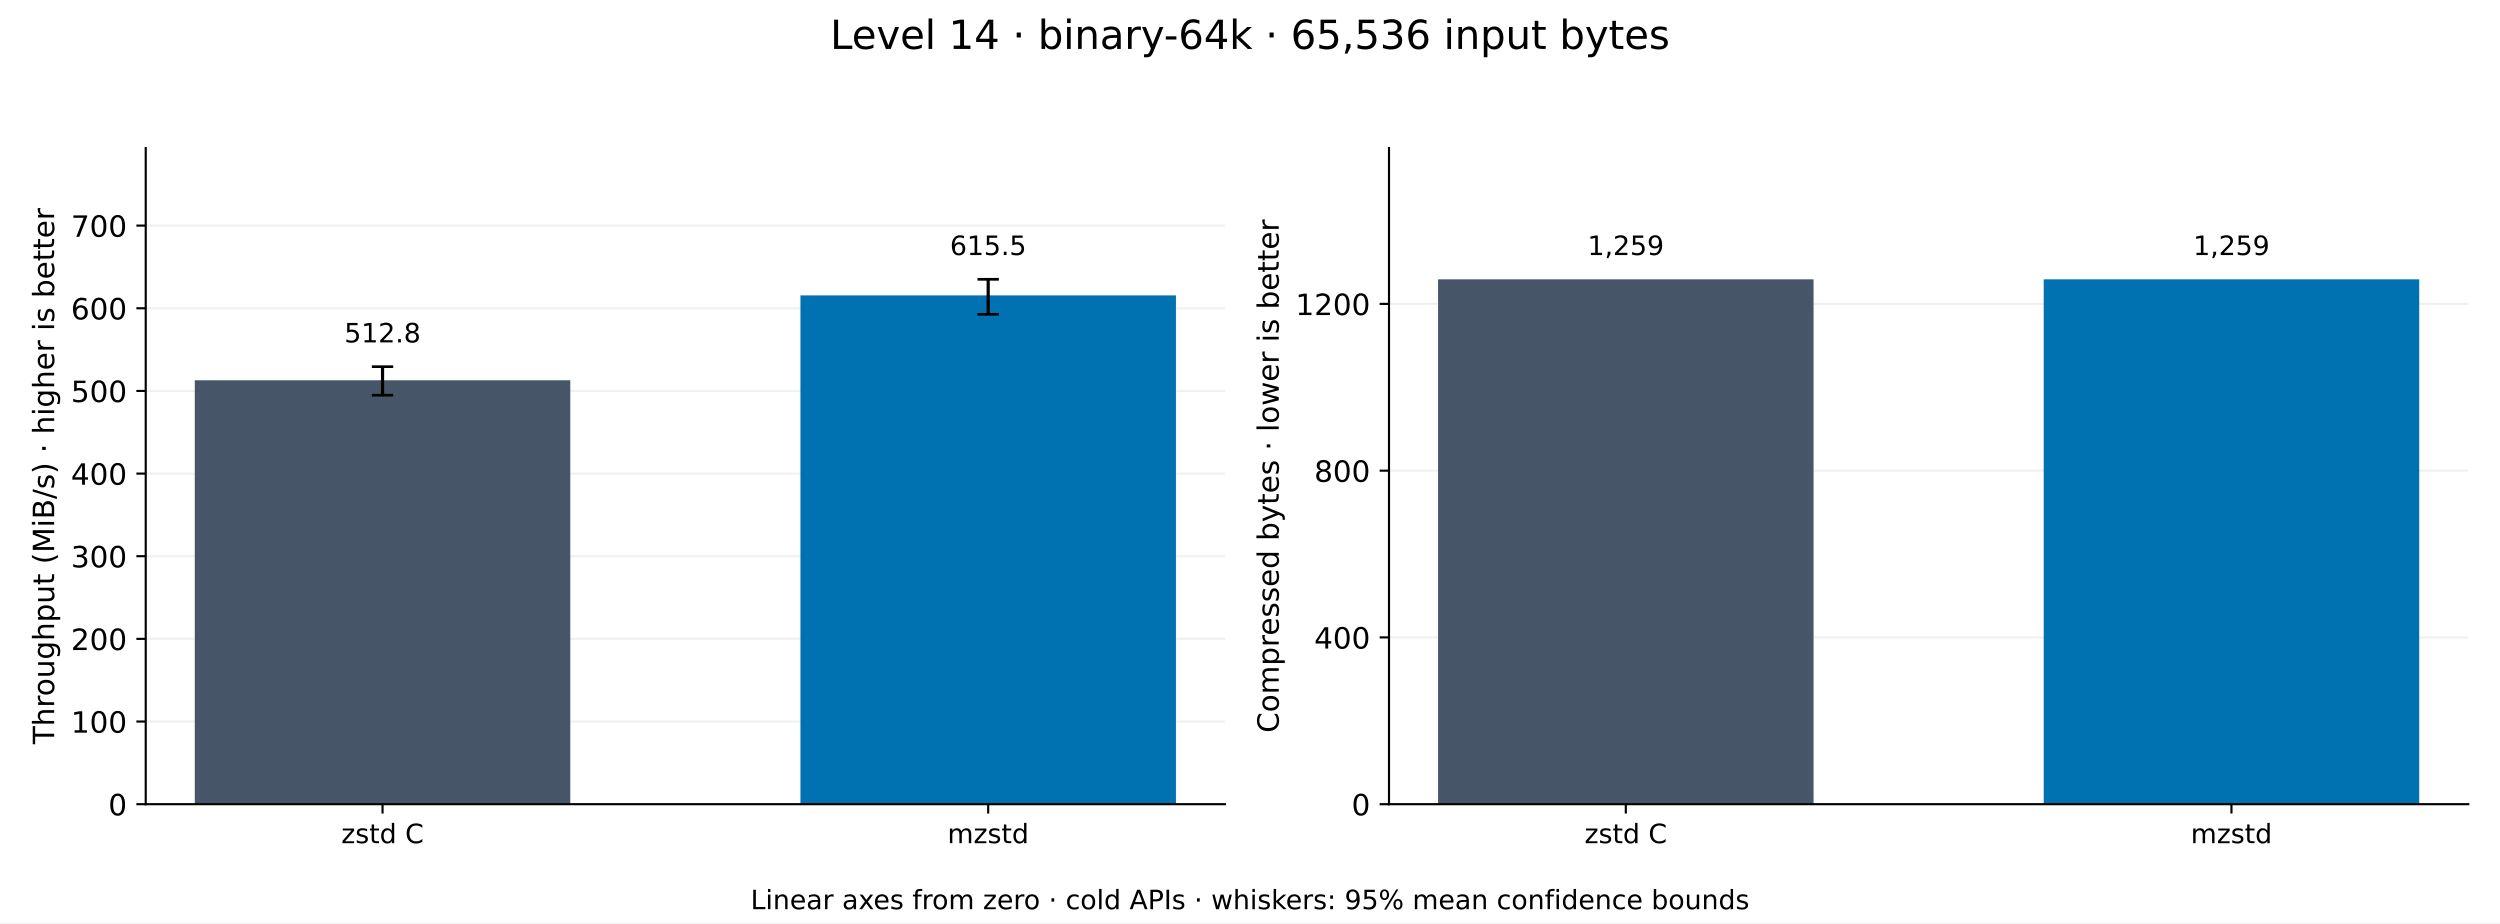
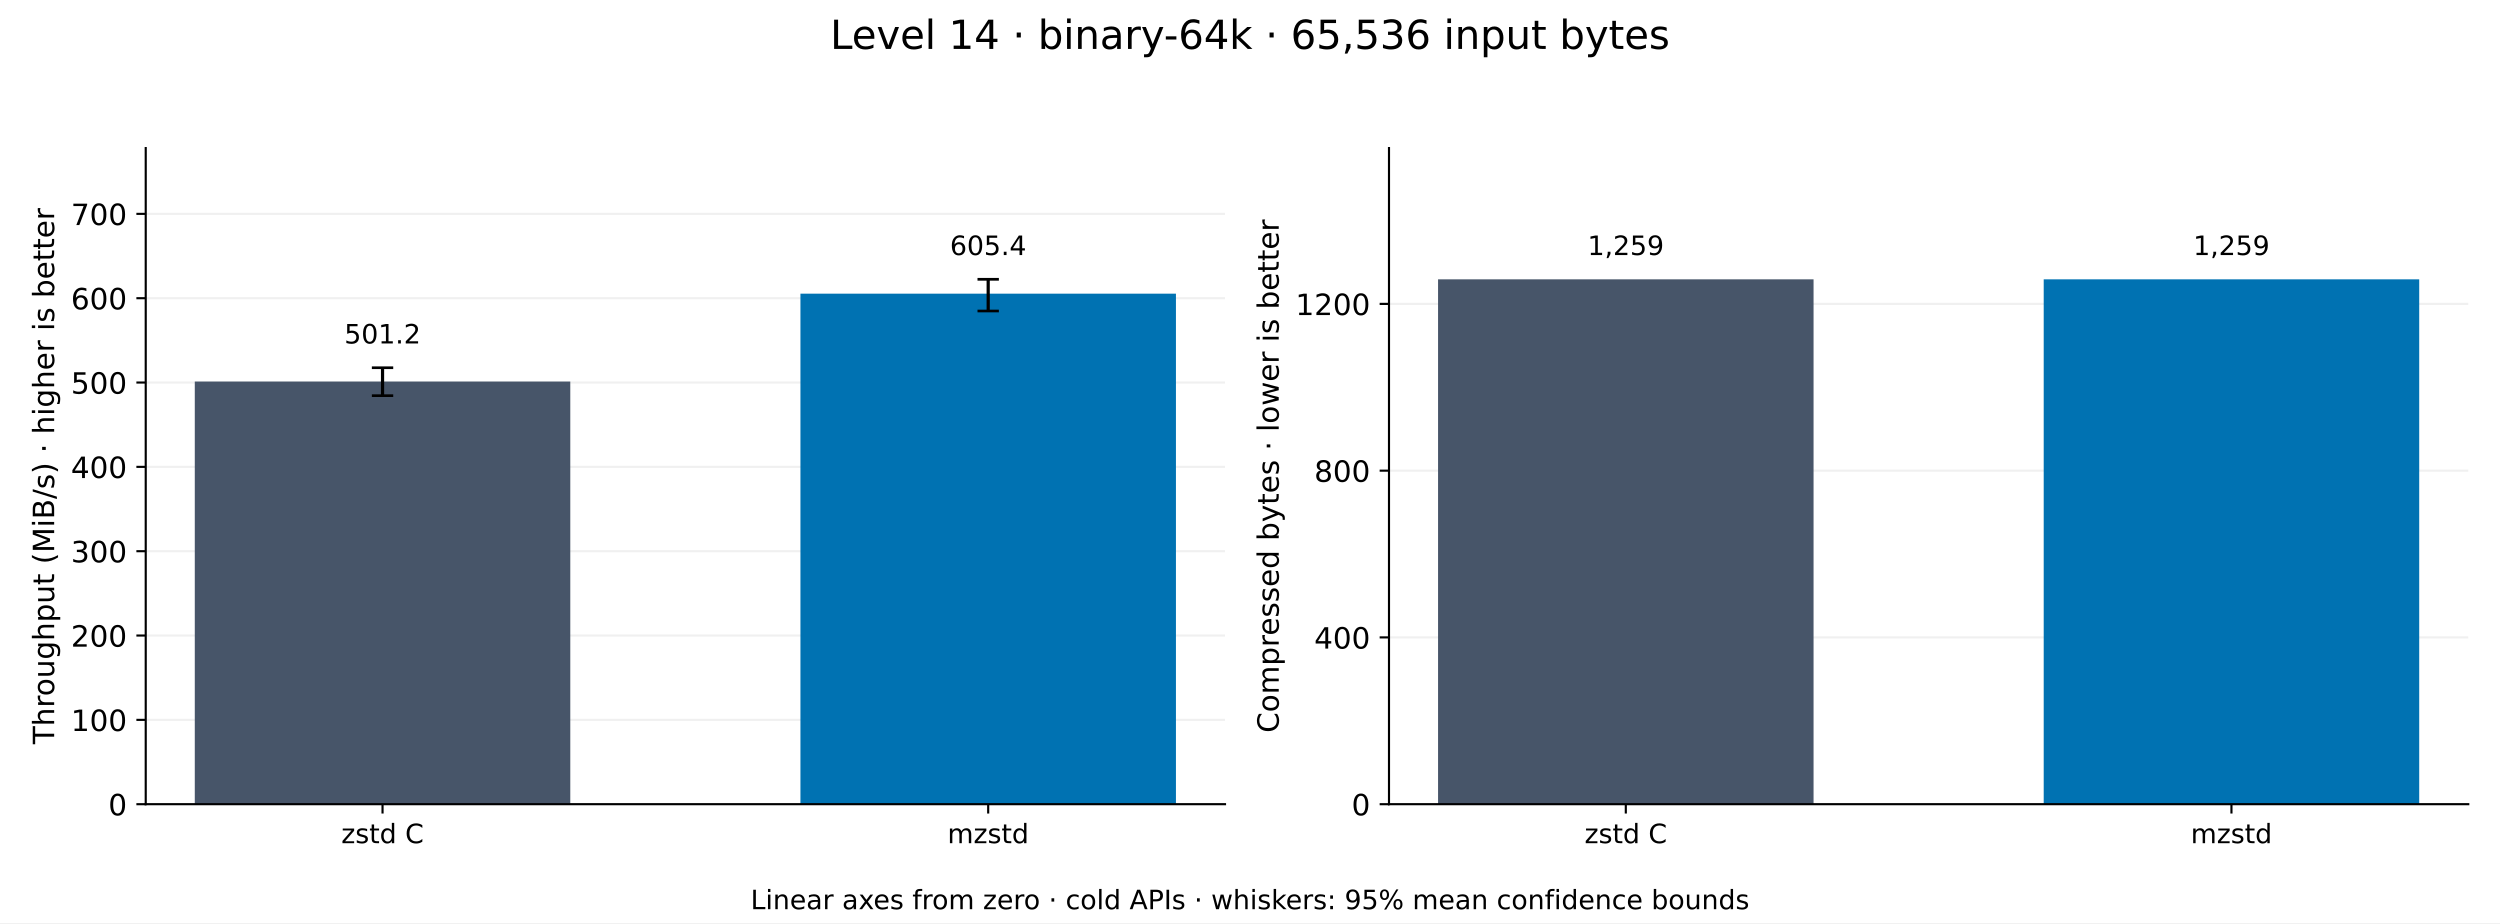
<svg xmlns="http://www.w3.org/2000/svg" xmlns:xlink="http://www.w3.org/1999/xlink" width="936pt" height="345.6pt" viewBox="0 0 936 345.6" version="1.1">
  <defs>
    <style type="text/css">*{stroke-linejoin: round; stroke-linecap: butt}</style>
  </defs>
  <g id="figure_1">
    <g id="patch_1">
      <path d="M 0 345.6 L 936 345.6 L 936 0 L 0 0 z " style="fill: #ffffff" />
    </g>
    <g id="axes_1">
      <g id="patch_2">
        <path d="M 54.56 301.088 L 458.64 301.088 L 458.64 55.44 L 54.56 55.44 z " style="fill: #ffffff" />
      </g>
      <g id="matplotlib.axis_1">
        <g id="xtick_1">
          <g id="line2d_1">
            <defs>
              <path id="mcbfd24ea1b" d="M 0 0 L 0 3.5 " style="stroke: #000000; stroke-width: 0.8" />
            </defs>
            <g>
              <use xlink:href="#mcbfd24ea1b" x="143.222" y="301.088" style="stroke: #000000; stroke-width: 0.8" />
            </g>
          </g>
          <g id="text_1">
            <text style="font-size: 10px; font-family: 'DejaVu Sans', 'Bitstream Vera Sans', 'Computer Modern Sans Serif', 'Lucida Grande', 'Verdana', 'Geneva', 'Lucid', 'Arial', 'Helvetica', 'Avant Garde', sans-serif; text-anchor: middle" x="143.222" y="315.686" transform="rotate(-0 143.2218 315.6864)">zstd C</text>
          </g>
        </g>
        <g id="xtick_2">
          <g id="line2d_2">
            <g>
              <use xlink:href="#mcbfd24ea1b" x="369.978" y="301.088" style="stroke: #000000; stroke-width: 0.8" />
            </g>
          </g>
          <g id="text_2">
            <text style="font-size: 10px; font-family: 'DejaVu Sans', 'Bitstream Vera Sans', 'Computer Modern Sans Serif', 'Lucida Grande', 'Verdana', 'Geneva', 'Lucid', 'Arial', 'Helvetica', 'Avant Garde', sans-serif; text-anchor: middle" x="369.978" y="315.686" transform="rotate(-0 369.9782 315.6864)">mzstd</text>
          </g>
        </g>
      </g>
      <g id="matplotlib.axis_2">
        <g id="ytick_1">
          <g id="line2d_3">
            <path d="M 54.56 301.088 L 458.64 301.088 " clip-path="url(#p4144bda285)" style="fill: none; stroke: #b0b0b0; stroke-opacity: 0.18; stroke-width: 0.8; stroke-linecap: square" />
          </g>
          <g id="line2d_4">
            <defs>
              <path id="m862e928616" d="M 0 0 L -3.5 0 " style="stroke: #000000; stroke-width: 0.8" />
            </defs>
            <g>
              <use xlink:href="#m862e928616" x="54.56" y="301.088" style="stroke: #000000; stroke-width: 0.8" />
            </g>
          </g>
          <g id="text_3">
            <text style="font-size: 11px; font-family: 'DejaVu Sans', 'Bitstream Vera Sans', 'Computer Modern Sans Serif', 'Lucida Grande', 'Verdana', 'Geneva', 'Lucid', 'Arial', 'Helvetica', 'Avant Garde', sans-serif; text-anchor: end" x="47.56" y="305.267" transform="rotate(-0 47.56 305.2671)">0</text>
          </g>
        </g>
        <g id="ytick_2">
          <g id="line2d_5">
-             <path d="M 54.56 270.142 L 458.64 270.142 " clip-path="url(#p4144bda285)" style="fill: none; stroke: #b0b0b0; stroke-opacity: 0.18; stroke-width: 0.8; stroke-linecap: square" />
+             <path d="M 54.56 269.515 L 458.64 269.515 " clip-path="url(#p4144bda285)" style="fill: none; stroke: #b0b0b0; stroke-opacity: 0.18; stroke-width: 0.8; stroke-linecap: square" />
          </g>
          <g id="line2d_6">
            <g>
-               <use xlink:href="#m862e928616" x="54.56" y="270.142" style="stroke: #000000; stroke-width: 0.8" />
+               <use xlink:href="#m862e928616" x="54.56" y="269.515" style="stroke: #000000; stroke-width: 0.8" />
            </g>
          </g>
          <g id="text_4">
-             <text style="font-size: 11px; font-family: 'DejaVu Sans', 'Bitstream Vera Sans', 'Computer Modern Sans Serif', 'Lucida Grande', 'Verdana', 'Geneva', 'Lucid', 'Arial', 'Helvetica', 'Avant Garde', sans-serif; text-anchor: end" x="47.56" y="274.321" transform="rotate(-0 47.56 274.3213)">100</text>
+             <text style="font-size: 11px; font-family: 'DejaVu Sans', 'Bitstream Vera Sans', 'Computer Modern Sans Serif', 'Lucida Grande', 'Verdana', 'Geneva', 'Lucid', 'Arial', 'Helvetica', 'Avant Garde', sans-serif; text-anchor: end" x="47.56" y="273.694" transform="rotate(-0 47.56 273.6941)">100</text>
          </g>
        </g>
        <g id="ytick_3">
          <g id="line2d_7">
-             <path d="M 54.56 239.196 L 458.64 239.196 " clip-path="url(#p4144bda285)" style="fill: none; stroke: #b0b0b0; stroke-opacity: 0.18; stroke-width: 0.8; stroke-linecap: square" />
+             <path d="M 54.56 237.942 L 458.64 237.942 " clip-path="url(#p4144bda285)" style="fill: none; stroke: #b0b0b0; stroke-opacity: 0.18; stroke-width: 0.8; stroke-linecap: square" />
          </g>
          <g id="line2d_8">
            <g>
-               <use xlink:href="#m862e928616" x="54.56" y="239.196" style="stroke: #000000; stroke-width: 0.8" />
+               <use xlink:href="#m862e928616" x="54.56" y="237.942" style="stroke: #000000; stroke-width: 0.8" />
            </g>
          </g>
          <g id="text_5">
-             <text style="font-size: 11px; font-family: 'DejaVu Sans', 'Bitstream Vera Sans', 'Computer Modern Sans Serif', 'Lucida Grande', 'Verdana', 'Geneva', 'Lucid', 'Arial', 'Helvetica', 'Avant Garde', sans-serif; text-anchor: end" x="47.56" y="243.376" transform="rotate(-0 47.56 243.3755)">200</text>
+             <text style="font-size: 11px; font-family: 'DejaVu Sans', 'Bitstream Vera Sans', 'Computer Modern Sans Serif', 'Lucida Grande', 'Verdana', 'Geneva', 'Lucid', 'Arial', 'Helvetica', 'Avant Garde', sans-serif; text-anchor: end" x="47.56" y="242.121" transform="rotate(-0 47.56 242.1211)">200</text>
          </g>
        </g>
        <g id="ytick_4">
          <g id="line2d_9">
-             <path d="M 54.56 208.251 L 458.64 208.251 " clip-path="url(#p4144bda285)" style="fill: none; stroke: #b0b0b0; stroke-opacity: 0.18; stroke-width: 0.8; stroke-linecap: square" />
+             <path d="M 54.56 206.369 L 458.64 206.369 " clip-path="url(#p4144bda285)" style="fill: none; stroke: #b0b0b0; stroke-opacity: 0.18; stroke-width: 0.8; stroke-linecap: square" />
          </g>
          <g id="line2d_10">
            <g>
-               <use xlink:href="#m862e928616" x="54.56" y="208.251" style="stroke: #000000; stroke-width: 0.8" />
+               <use xlink:href="#m862e928616" x="54.56" y="206.369" style="stroke: #000000; stroke-width: 0.8" />
            </g>
          </g>
          <g id="text_6">
-             <text style="font-size: 11px; font-family: 'DejaVu Sans', 'Bitstream Vera Sans', 'Computer Modern Sans Serif', 'Lucida Grande', 'Verdana', 'Geneva', 'Lucid', 'Arial', 'Helvetica', 'Avant Garde', sans-serif; text-anchor: end" x="47.56" y="212.43" transform="rotate(-0 47.56 212.4297)">300</text>
+             <text style="font-size: 11px; font-family: 'DejaVu Sans', 'Bitstream Vera Sans', 'Computer Modern Sans Serif', 'Lucida Grande', 'Verdana', 'Geneva', 'Lucid', 'Arial', 'Helvetica', 'Avant Garde', sans-serif; text-anchor: end" x="47.56" y="210.548" transform="rotate(-0 47.56 210.5481)">300</text>
          </g>
        </g>
        <g id="ytick_5">
          <g id="line2d_11">
-             <path d="M 54.56 177.305 L 458.64 177.305 " clip-path="url(#p4144bda285)" style="fill: none; stroke: #b0b0b0; stroke-opacity: 0.18; stroke-width: 0.8; stroke-linecap: square" />
+             <path d="M 54.56 174.796 L 458.64 174.796 " clip-path="url(#p4144bda285)" style="fill: none; stroke: #b0b0b0; stroke-opacity: 0.18; stroke-width: 0.8; stroke-linecap: square" />
          </g>
          <g id="line2d_12">
            <g>
-               <use xlink:href="#m862e928616" x="54.56" y="177.305" style="stroke: #000000; stroke-width: 0.8" />
+               <use xlink:href="#m862e928616" x="54.56" y="174.796" style="stroke: #000000; stroke-width: 0.8" />
            </g>
          </g>
          <g id="text_7">
-             <text style="font-size: 11px; font-family: 'DejaVu Sans', 'Bitstream Vera Sans', 'Computer Modern Sans Serif', 'Lucida Grande', 'Verdana', 'Geneva', 'Lucid', 'Arial', 'Helvetica', 'Avant Garde', sans-serif; text-anchor: end" x="47.56" y="181.484" transform="rotate(-0 47.56 181.4839)">400</text>
+             <text style="font-size: 11px; font-family: 'DejaVu Sans', 'Bitstream Vera Sans', 'Computer Modern Sans Serif', 'Lucida Grande', 'Verdana', 'Geneva', 'Lucid', 'Arial', 'Helvetica', 'Avant Garde', sans-serif; text-anchor: end" x="47.56" y="178.975" transform="rotate(-0 47.56 178.9751)">400</text>
          </g>
        </g>
        <g id="ytick_6">
          <g id="line2d_13">
-             <path d="M 54.56 146.359 L 458.64 146.359 " clip-path="url(#p4144bda285)" style="fill: none; stroke: #b0b0b0; stroke-opacity: 0.18; stroke-width: 0.8; stroke-linecap: square" />
+             <path d="M 54.56 143.223 L 458.64 143.223 " clip-path="url(#p4144bda285)" style="fill: none; stroke: #b0b0b0; stroke-opacity: 0.18; stroke-width: 0.8; stroke-linecap: square" />
          </g>
          <g id="line2d_14">
            <g>
-               <use xlink:href="#m862e928616" x="54.56" y="146.359" style="stroke: #000000; stroke-width: 0.8" />
+               <use xlink:href="#m862e928616" x="54.56" y="143.223" style="stroke: #000000; stroke-width: 0.8" />
            </g>
          </g>
          <g id="text_8">
-             <text style="font-size: 11px; font-family: 'DejaVu Sans', 'Bitstream Vera Sans', 'Computer Modern Sans Serif', 'Lucida Grande', 'Verdana', 'Geneva', 'Lucid', 'Arial', 'Helvetica', 'Avant Garde', sans-serif; text-anchor: end" x="47.56" y="150.538" transform="rotate(-0 47.56 150.5381)">500</text>
+             <text style="font-size: 11px; font-family: 'DejaVu Sans', 'Bitstream Vera Sans', 'Computer Modern Sans Serif', 'Lucida Grande', 'Verdana', 'Geneva', 'Lucid', 'Arial', 'Helvetica', 'Avant Garde', sans-serif; text-anchor: end" x="47.56" y="147.402" transform="rotate(-0 47.56 147.4021)">500</text>
          </g>
        </g>
        <g id="ytick_7">
          <g id="line2d_15">
-             <path d="M 54.56 115.413 L 458.64 115.413 " clip-path="url(#p4144bda285)" style="fill: none; stroke: #b0b0b0; stroke-opacity: 0.18; stroke-width: 0.8; stroke-linecap: square" />
+             <path d="M 54.56 111.65 L 458.64 111.65 " clip-path="url(#p4144bda285)" style="fill: none; stroke: #b0b0b0; stroke-opacity: 0.18; stroke-width: 0.8; stroke-linecap: square" />
          </g>
          <g id="line2d_16">
            <g>
-               <use xlink:href="#m862e928616" x="54.56" y="115.413" style="stroke: #000000; stroke-width: 0.8" />
+               <use xlink:href="#m862e928616" x="54.56" y="111.65" style="stroke: #000000; stroke-width: 0.8" />
            </g>
          </g>
          <g id="text_9">
-             <text style="font-size: 11px; font-family: 'DejaVu Sans', 'Bitstream Vera Sans', 'Computer Modern Sans Serif', 'Lucida Grande', 'Verdana', 'Geneva', 'Lucid', 'Arial', 'Helvetica', 'Avant Garde', sans-serif; text-anchor: end" x="47.56" y="119.592" transform="rotate(-0 47.56 119.5923)">600</text>
+             <text style="font-size: 11px; font-family: 'DejaVu Sans', 'Bitstream Vera Sans', 'Computer Modern Sans Serif', 'Lucida Grande', 'Verdana', 'Geneva', 'Lucid', 'Arial', 'Helvetica', 'Avant Garde', sans-serif; text-anchor: end" x="47.56" y="115.829" transform="rotate(-0 47.56 115.8291)">600</text>
          </g>
        </g>
        <g id="ytick_8">
          <g id="line2d_17">
-             <path d="M 54.56 84.467 L 458.64 84.467 " clip-path="url(#p4144bda285)" style="fill: none; stroke: #b0b0b0; stroke-opacity: 0.18; stroke-width: 0.8; stroke-linecap: square" />
+             <path d="M 54.56 80.077 L 458.64 80.077 " clip-path="url(#p4144bda285)" style="fill: none; stroke: #b0b0b0; stroke-opacity: 0.18; stroke-width: 0.8; stroke-linecap: square" />
          </g>
          <g id="line2d_18">
            <g>
-               <use xlink:href="#m862e928616" x="54.56" y="84.467" style="stroke: #000000; stroke-width: 0.8" />
+               <use xlink:href="#m862e928616" x="54.56" y="80.077" style="stroke: #000000; stroke-width: 0.8" />
            </g>
          </g>
          <g id="text_10">
-             <text style="font-size: 11px; font-family: 'DejaVu Sans', 'Bitstream Vera Sans', 'Computer Modern Sans Serif', 'Lucida Grande', 'Verdana', 'Geneva', 'Lucid', 'Arial', 'Helvetica', 'Avant Garde', sans-serif; text-anchor: end" x="47.56" y="88.647" transform="rotate(-0 47.56 88.6465)">700</text>
+             <text style="font-size: 11px; font-family: 'DejaVu Sans', 'Bitstream Vera Sans', 'Computer Modern Sans Serif', 'Lucida Grande', 'Verdana', 'Geneva', 'Lucid', 'Arial', 'Helvetica', 'Avant Garde', sans-serif; text-anchor: end" x="47.56" y="84.256" transform="rotate(-0 47.56 84.25607)">700</text>
          </g>
        </g>
        <g id="text_11">
          <text style="font-size: 11px; font-family: 'DejaVu Sans', 'Bitstream Vera Sans', 'Computer Modern Sans Serif', 'Lucida Grande', 'Verdana', 'Geneva', 'Lucid', 'Arial', 'Helvetica', 'Avant Garde', sans-serif; text-anchor: middle" x="20.276" y="178.264" transform="rotate(-90 20.27609 178.264)">Throughput (MiB/s) · higher is better</text>
        </g>
      </g>
      <g id="patch_3">
-         <path d="M 72.927 301.088 L 213.516 301.088 L 213.516 142.383 L 72.927 142.383 z " clip-path="url(#p4144bda285)" style="fill: #475569" />
+         <path d="M 72.927 301.088 L 213.516 301.088 L 213.516 142.845 L 72.927 142.845 z " clip-path="url(#p4144bda285)" style="fill: #475569" />
      </g>
      <g id="patch_4">
-         <path d="M 299.684 301.088 L 440.273 301.088 L 440.273 110.601 L 299.684 110.601 z " clip-path="url(#p4144bda285)" style="fill: #0072b2" />
+         <path d="M 299.684 301.088 L 440.273 301.088 L 440.273 109.96 L 299.684 109.96 z " clip-path="url(#p4144bda285)" style="fill: #0072b2" />
      </g>
      <g id="LineCollection_1">
-         <path d="M 143.222 147.972 L 143.222 137.285 " clip-path="url(#p4144bda285)" style="fill: none; stroke: #000000; stroke-width: 1.2" />
-         <path d="M 369.978 117.68 L 369.978 104.57 " clip-path="url(#p4144bda285)" style="fill: none; stroke: #000000; stroke-width: 1.2" />
+         <path d="M 143.222 148.148 L 143.222 137.683 " clip-path="url(#p4144bda285)" style="fill: none; stroke: #000000; stroke-width: 1.2" />
+         <path d="M 369.978 116.449 L 369.978 104.57 " clip-path="url(#p4144bda285)" style="fill: none; stroke: #000000; stroke-width: 1.2" />
      </g>
      <g id="line2d_19">
        <defs>
          <path id="mf7f69e77f0" d="M 4 0 L -4 -0 " style="stroke: #000000" />
        </defs>
        <g clip-path="url(#p4144bda285)">
-           <use xlink:href="#mf7f69e77f0" x="143.222" y="147.972" style="fill: #1f77b4; stroke: #000000" />
-           <use xlink:href="#mf7f69e77f0" x="369.978" y="117.68" style="fill: #1f77b4; stroke: #000000" />
+           <use xlink:href="#mf7f69e77f0" x="143.222" y="148.148" style="fill: #1f77b4; stroke: #000000" />
+           <use xlink:href="#mf7f69e77f0" x="369.978" y="116.449" style="fill: #1f77b4; stroke: #000000" />
        </g>
      </g>
      <g id="line2d_20">
        <g clip-path="url(#p4144bda285)">
-           <use xlink:href="#mf7f69e77f0" x="143.222" y="137.285" style="fill: #1f77b4; stroke: #000000" />
+           <use xlink:href="#mf7f69e77f0" x="143.222" y="137.683" style="fill: #1f77b4; stroke: #000000" />
          <use xlink:href="#mf7f69e77f0" x="369.978" y="104.57" style="fill: #1f77b4; stroke: #000000" />
        </g>
      </g>
      <g id="patch_5">
        <path d="M 54.56 301.088 L 54.56 55.44 " style="fill: none; stroke: #000000; stroke-width: 0.8; stroke-linejoin: miter; stroke-linecap: square" />
      </g>
      <g id="patch_6">
        <path d="M 54.56 301.088 L 458.64 301.088 " style="fill: none; stroke: #000000; stroke-width: 0.8; stroke-linejoin: miter; stroke-linecap: square" />
      </g>
      <g id="text_12">
        <g id="patch_7">
-           <path d="M 127.908 131.285 L 158.536 131.285 L 158.536 119.607 L 127.908 119.607 z " style="fill: #ffffff; opacity: 0.9" />
-         </g>
-         <text style="font-size: 10px; font-family: 'DejaVu Sans', 'Bitstream Vera Sans', 'Computer Modern Sans Serif', 'Lucida Grande', 'Verdana', 'Geneva', 'Lucid', 'Arial', 'Helvetica', 'Avant Garde', sans-serif; text-anchor: middle" x="143.222" y="128.205" transform="rotate(-0 143.2218 128.2055)">512.8</text>
+           <path d="M 127.908 131.683 L 158.536 131.683 L 158.536 120.005 L 127.908 120.005 z " style="fill: #ffffff; opacity: 0.9" />
+         </g>
+         <text style="font-size: 10px; font-family: 'DejaVu Sans', 'Bitstream Vera Sans', 'Computer Modern Sans Serif', 'Lucida Grande', 'Verdana', 'Geneva', 'Lucid', 'Arial', 'Helvetica', 'Avant Garde', sans-serif; text-anchor: middle" x="143.222" y="128.604" transform="rotate(-0 143.2218 128.6037)">501.2</text>
      </g>
      <g id="text_13">
        <g id="patch_8">
          <path d="M 354.664 98.57 L 385.292 98.57 L 385.292 86.891 L 354.664 86.891 z " style="fill: #ffffff; opacity: 0.9" />
        </g>
-         <text style="font-size: 10px; font-family: 'DejaVu Sans', 'Bitstream Vera Sans', 'Computer Modern Sans Serif', 'Lucida Grande', 'Verdana', 'Geneva', 'Lucid', 'Arial', 'Helvetica', 'Avant Garde', sans-serif; text-anchor: middle" x="369.978" y="95.49" transform="rotate(-0 369.9782 95.48991)">615.5</text>
+         <text style="font-size: 10px; font-family: 'DejaVu Sans', 'Bitstream Vera Sans', 'Computer Modern Sans Serif', 'Lucida Grande', 'Verdana', 'Geneva', 'Lucid', 'Arial', 'Helvetica', 'Avant Garde', sans-serif; text-anchor: middle" x="369.978" y="95.49" transform="rotate(-0 369.9782 95.48991)">605.4</text>
      </g>
    </g>
    <g id="axes_2">
      <g id="patch_9">
        <path d="M 520.04 301.088 L 924.12 301.088 L 924.12 55.44 L 520.04 55.44 z " style="fill: #ffffff" />
      </g>
      <g id="matplotlib.axis_3">
        <g id="xtick_3">
          <g id="line2d_21">
            <g>
              <use xlink:href="#mcbfd24ea1b" x="608.702" y="301.088" style="stroke: #000000; stroke-width: 0.8" />
            </g>
          </g>
          <g id="text_14">
            <text style="font-size: 10px; font-family: 'DejaVu Sans', 'Bitstream Vera Sans', 'Computer Modern Sans Serif', 'Lucida Grande', 'Verdana', 'Geneva', 'Lucid', 'Arial', 'Helvetica', 'Avant Garde', sans-serif; text-anchor: middle" x="608.702" y="315.686" transform="rotate(-0 608.7018 315.6864)">zstd C</text>
          </g>
        </g>
        <g id="xtick_4">
          <g id="line2d_22">
            <g>
              <use xlink:href="#mcbfd24ea1b" x="835.458" y="301.088" style="stroke: #000000; stroke-width: 0.8" />
            </g>
          </g>
          <g id="text_15">
            <text style="font-size: 10px; font-family: 'DejaVu Sans', 'Bitstream Vera Sans', 'Computer Modern Sans Serif', 'Lucida Grande', 'Verdana', 'Geneva', 'Lucid', 'Arial', 'Helvetica', 'Avant Garde', sans-serif; text-anchor: middle" x="835.458" y="315.686" transform="rotate(-0 835.4582 315.6864)">mzstd</text>
          </g>
        </g>
      </g>
      <g id="matplotlib.axis_4">
        <g id="ytick_9">
          <g id="line2d_23">
            <path d="M 520.04 301.088 L 924.12 301.088 " clip-path="url(#p0b30c4d7f7)" style="fill: none; stroke: #b0b0b0; stroke-opacity: 0.18; stroke-width: 0.8; stroke-linecap: square" />
          </g>
          <g id="line2d_24">
            <g>
              <use xlink:href="#m862e928616" x="520.04" y="301.088" style="stroke: #000000; stroke-width: 0.8" />
            </g>
          </g>
          <g id="text_16">
            <text style="font-size: 11px; font-family: 'DejaVu Sans', 'Bitstream Vera Sans', 'Computer Modern Sans Serif', 'Lucida Grande', 'Verdana', 'Geneva', 'Lucid', 'Arial', 'Helvetica', 'Avant Garde', sans-serif; text-anchor: end" x="513.04" y="305.267" transform="rotate(-0 513.04 305.2671)">0</text>
          </g>
        </g>
        <g id="ytick_10">
          <g id="line2d_25">
            <path d="M 520.04 238.652 L 924.12 238.652 " clip-path="url(#p0b30c4d7f7)" style="fill: none; stroke: #b0b0b0; stroke-opacity: 0.18; stroke-width: 0.8; stroke-linecap: square" />
          </g>
          <g id="line2d_26">
            <g>
              <use xlink:href="#m862e928616" x="520.04" y="238.652" style="stroke: #000000; stroke-width: 0.8" />
            </g>
          </g>
          <g id="text_17">
            <text style="font-size: 11px; font-family: 'DejaVu Sans', 'Bitstream Vera Sans', 'Computer Modern Sans Serif', 'Lucida Grande', 'Verdana', 'Geneva', 'Lucid', 'Arial', 'Helvetica', 'Avant Garde', sans-serif; text-anchor: end" x="513.04" y="242.831" transform="rotate(-0 513.04 242.8308)">400</text>
          </g>
        </g>
        <g id="ytick_11">
          <g id="line2d_27">
            <path d="M 520.04 176.215 L 924.12 176.215 " clip-path="url(#p0b30c4d7f7)" style="fill: none; stroke: #b0b0b0; stroke-opacity: 0.18; stroke-width: 0.8; stroke-linecap: square" />
          </g>
          <g id="line2d_28">
            <g>
              <use xlink:href="#m862e928616" x="520.04" y="176.215" style="stroke: #000000; stroke-width: 0.8" />
            </g>
          </g>
          <g id="text_18">
            <text style="font-size: 11px; font-family: 'DejaVu Sans', 'Bitstream Vera Sans', 'Computer Modern Sans Serif', 'Lucida Grande', 'Verdana', 'Geneva', 'Lucid', 'Arial', 'Helvetica', 'Avant Garde', sans-serif; text-anchor: end" x="513.04" y="180.394" transform="rotate(-0 513.04 180.3944)">800</text>
          </g>
        </g>
        <g id="ytick_12">
          <g id="line2d_29">
            <path d="M 520.04 113.779 L 924.12 113.779 " clip-path="url(#p0b30c4d7f7)" style="fill: none; stroke: #b0b0b0; stroke-opacity: 0.18; stroke-width: 0.8; stroke-linecap: square" />
          </g>
          <g id="line2d_30">
            <g>
              <use xlink:href="#m862e928616" x="520.04" y="113.779" style="stroke: #000000; stroke-width: 0.8" />
            </g>
          </g>
          <g id="text_19">
            <text style="font-size: 11px; font-family: 'DejaVu Sans', 'Bitstream Vera Sans', 'Computer Modern Sans Serif', 'Lucida Grande', 'Verdana', 'Geneva', 'Lucid', 'Arial', 'Helvetica', 'Avant Garde', sans-serif; text-anchor: end" x="513.04" y="117.958" transform="rotate(-0 513.04 117.9581)">1200</text>
          </g>
        </g>
        <g id="text_20">
          <text style="font-size: 11px; font-family: 'DejaVu Sans', 'Bitstream Vera Sans', 'Computer Modern Sans Serif', 'Lucida Grande', 'Verdana', 'Geneva', 'Lucid', 'Arial', 'Helvetica', 'Avant Garde', sans-serif; text-anchor: middle" x="478.757" y="178.264" transform="rotate(-90 478.7573 178.264)">Compressed bytes · lower is better</text>
        </g>
      </g>
      <g id="patch_10">
        <path d="M 538.407 301.088 L 678.996 301.088 L 678.996 104.57 L 538.407 104.57 z " clip-path="url(#p0b30c4d7f7)" style="fill: #475569" />
      </g>
      <g id="patch_11">
        <path d="M 765.164 301.088 L 905.753 301.088 L 905.753 104.57 L 765.164 104.57 z " clip-path="url(#p0b30c4d7f7)" style="fill: #0072b2" />
      </g>
      <g id="patch_12">
        <path d="M 520.04 301.088 L 520.04 55.44 " style="fill: none; stroke: #000000; stroke-width: 0.8; stroke-linejoin: miter; stroke-linecap: square" />
      </g>
      <g id="patch_13">
        <path d="M 520.04 301.088 L 924.12 301.088 " style="fill: none; stroke: #000000; stroke-width: 0.8; stroke-linejoin: miter; stroke-linecap: square" />
      </g>
      <g id="text_21">
        <g id="patch_14">
          <path d="M 593.388 98.57 L 624.016 98.57 L 624.016 86.891 L 593.388 86.891 z " style="fill: #ffffff; opacity: 0.9" />
        </g>
        <text style="font-size: 10px; font-family: 'DejaVu Sans', 'Bitstream Vera Sans', 'Computer Modern Sans Serif', 'Lucida Grande', 'Verdana', 'Geneva', 'Lucid', 'Arial', 'Helvetica', 'Avant Garde', sans-serif; text-anchor: middle" x="608.702" y="95.49" transform="rotate(-0 608.7018 95.48991)">1,259</text>
      </g>
      <g id="text_22">
        <g id="patch_15">
          <path d="M 820.144 98.57 L 850.772 98.57 L 850.772 86.891 L 820.144 86.891 z " style="fill: #ffffff; opacity: 0.9" />
        </g>
        <text style="font-size: 10px; font-family: 'DejaVu Sans', 'Bitstream Vera Sans', 'Computer Modern Sans Serif', 'Lucida Grande', 'Verdana', 'Geneva', 'Lucid', 'Arial', 'Helvetica', 'Avant Garde', sans-serif; text-anchor: middle" x="835.458" y="95.49" transform="rotate(-0 835.4582 95.48991)">1,259</text>
      </g>
    </g>
    <g id="text_23">
      <text style="font-size: 15px; font-family: 'DejaVu Sans', 'Bitstream Vera Sans', 'Computer Modern Sans Serif', 'Lucida Grande', 'Verdana', 'Geneva', 'Lucid', 'Arial', 'Helvetica', 'Avant Garde', sans-serif; text-anchor: middle" x="468" y="18.31" transform="rotate(-0 468 18.30966)">Level 14 · binary-64k · 65,536 input bytes</text>
    </g>
    <g id="text_24">
      <text style="font-size: 10px; font-family: 'DejaVu Sans', 'Bitstream Vera Sans', 'Computer Modern Sans Serif', 'Lucida Grande', 'Verdana', 'Geneva', 'Lucid', 'Arial', 'Helvetica', 'Avant Garde', sans-serif; text-anchor: middle" x="468" y="340.416" transform="rotate(-0 468 340.416)">Linear axes from zero · cold APIs · whiskers: 95% mean confidence bounds</text>
    </g>
  </g>
  <defs>
    <clipPath id="p4144bda285">
      <rect x="54.56" y="55.44" width="404.08" height="245.648" />
    </clipPath>
    <clipPath id="p0b30c4d7f7">
      <rect x="520.04" y="55.44" width="404.08" height="245.648" />
    </clipPath>
  </defs>
</svg>
